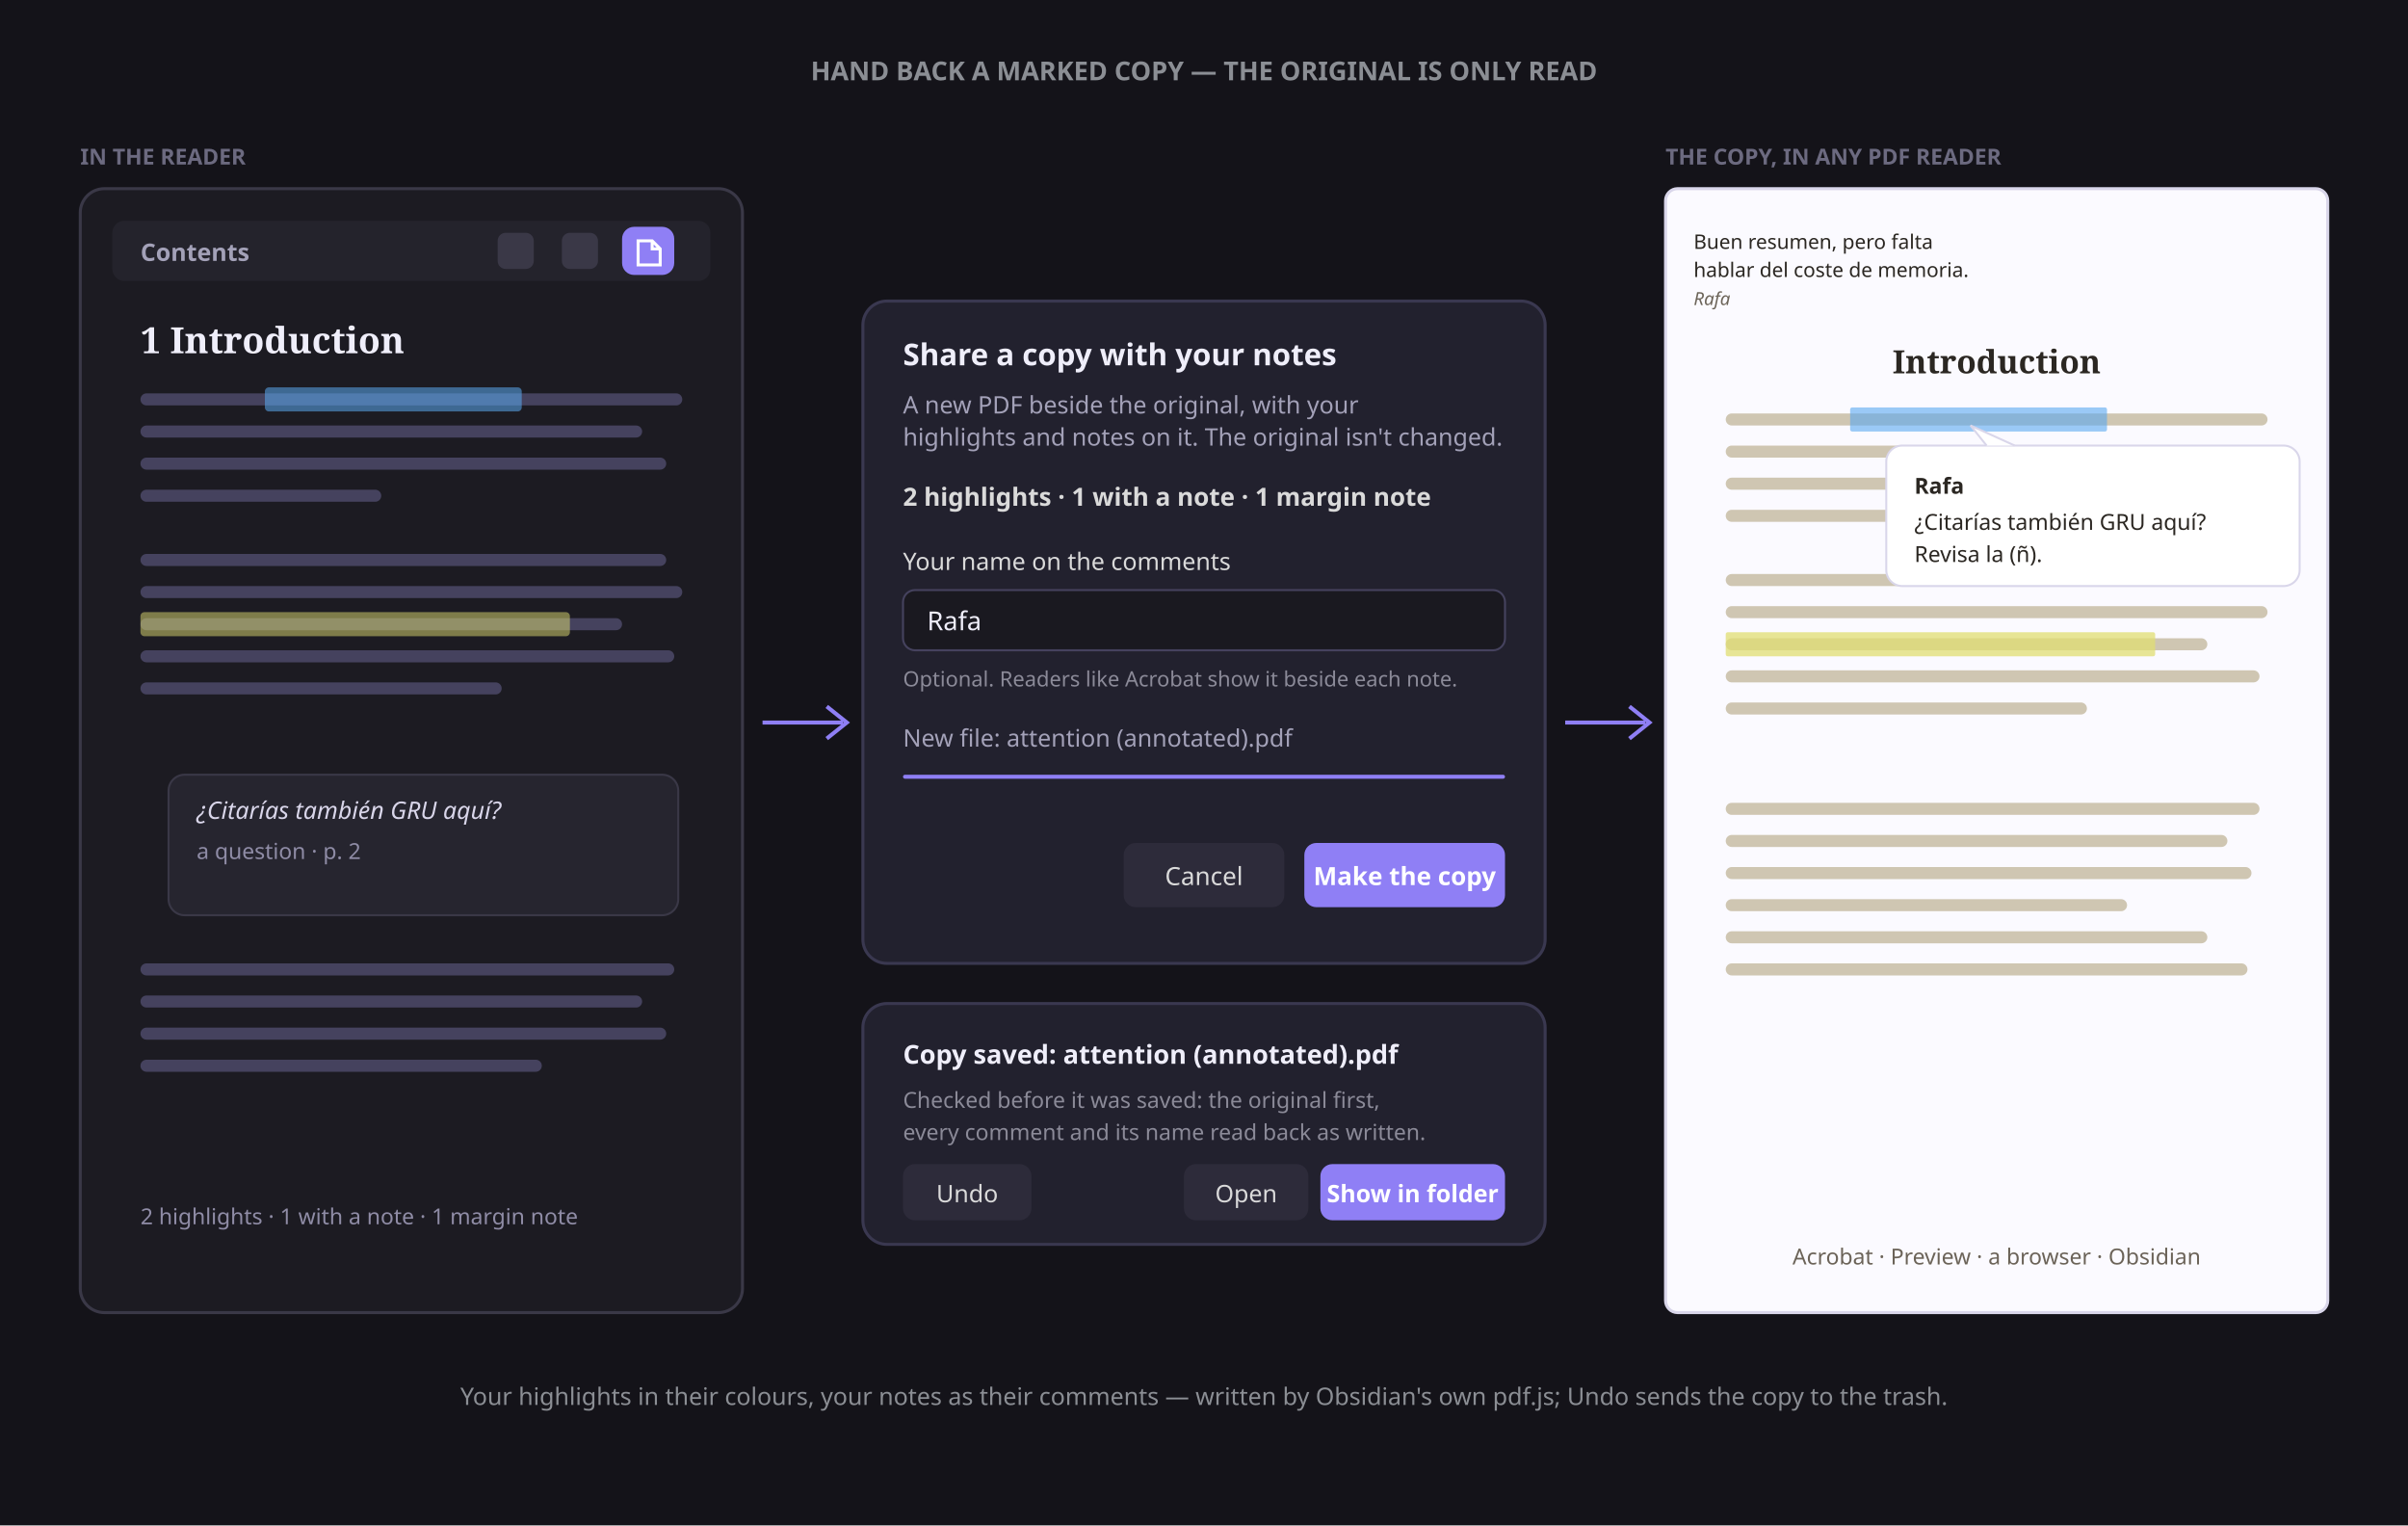
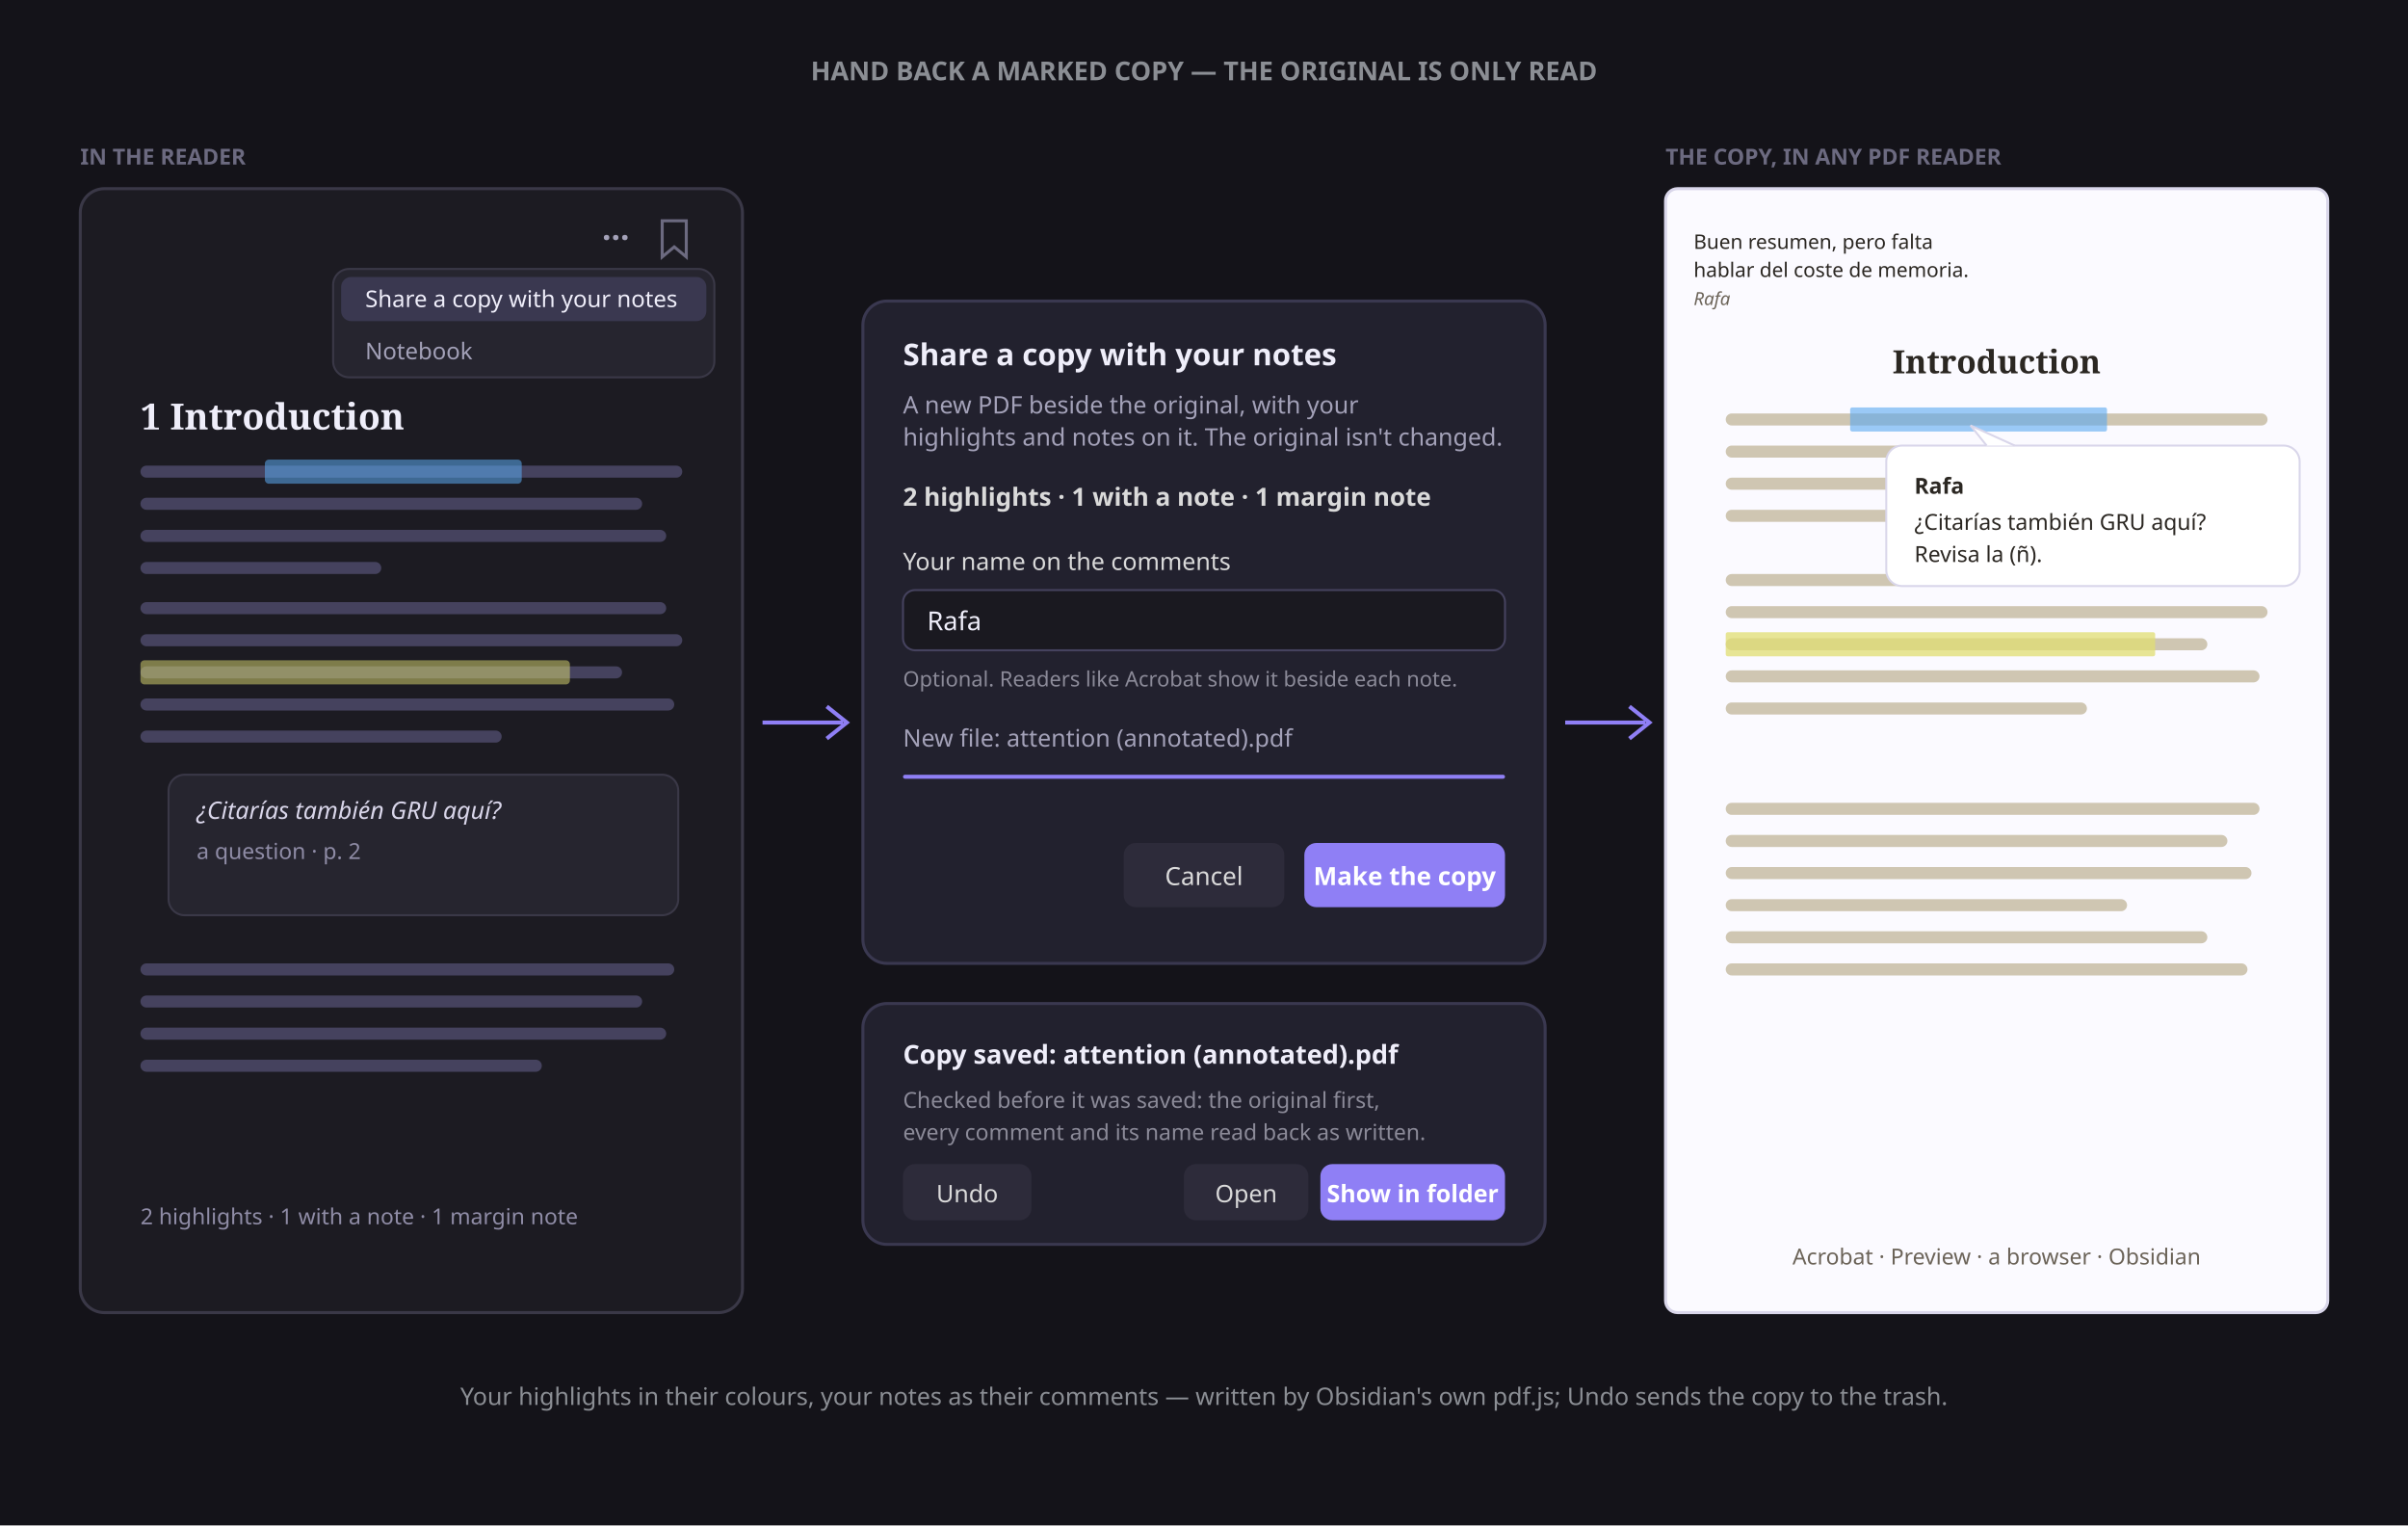
- <svg xmlns="http://www.w3.org/2000/svg" width="1200" height="760" viewBox="0 0 1200 760" role="img" aria-label="Hand back a marked copy. Left: a paper in the Reader with a blue and a yellow highlight, a question in the margin, and the share door at the head of Contents. Middle: the sheet Share a copy with your notes, saying 2 highlights, 1 with a note, 1 margin note, the name Rafa on the comments and the new file attention (annotated).pdf, with Make the copy; below it, Copy saved, checked before it was saved, with Undo, Open and Show in folder. Right: the copy open in another PDF reader, the same highlights, the question shown as the highlight's comment signed Rafa, and the margin note on the first page.">
+ <svg xmlns="http://www.w3.org/2000/svg" width="1200" height="760" viewBox="0 0 1200 760" role="img" aria-label="Hand back a marked copy. Left: a paper in the Reader with a blue and a yellow highlight, a question in the margin, and the quiet ⋯ beside the bookmark, open on Share a copy with your notes. Middle: the sheet Share a copy with your notes, saying 2 highlights, 1 with a note, 1 margin note, the name Rafa on the comments and the new file attention (annotated).pdf, with Make the copy; below it, Copy saved, checked before it was saved, with Undo, Open and Show in folder. Right: the copy open in another PDF reader, the same highlights, the question shown as the highlight's comment signed Rafa, and the margin note on the first page.">
  <rect x="0" y="0" width="1200" height="760" fill="#141319" />
  <text x="600" y="40" fill="#8b8e94" font-family="sans-serif" font-size="13" font-weight="600" text-anchor="middle">HAND BACK A MARKED COPY — THE ORIGINAL IS ONLY READ</text>
  <text x="40" y="82" fill="#6c6a80" font-family="sans-serif" font-size="11" font-weight="600" text-anchor="start">IN THE READER</text>
  <rect x="40" y="94" width="330" height="560" fill="#1c1b22" rx="12" stroke="#3a3847" stroke-width="1.5" />
-   <rect x="56" y="110" width="298" height="30" fill="#24232c" rx="6" />
-   <text x="70" y="130" fill="#a3a1b8" font-family="sans-serif" font-size="12" font-weight="600" text-anchor="start">Contents</text>
-   <rect x="248" y="116" width="18" height="18" fill="#3a3847" rx="4" />
-   <rect x="280" y="116" width="18" height="18" fill="#3a3847" rx="4" />
-   <rect x="310" y="113" width="26" height="24" fill="#8f7ff5" rx="6" />
-   <path d="M318 120 h7 l4 4 v8 h-11 z M325 120 v4 h4" fill="none" stroke="#fff" stroke-width="1.5" />
-   <text x="70" y="176" fill="#efeefa" font-family="Georgia, serif" font-size="18" font-weight="700" text-anchor="start">1  Introduction</text>
-   <rect x="70" y="196" width="270" height="6" fill="#45425e" rx="3" />
-   <rect x="70" y="212" width="250" height="6" fill="#45425e" rx="3" />
-   <rect x="70" y="228" width="262" height="6" fill="#45425e" rx="3" />
-   <rect x="70" y="244" width="120" height="6" fill="#45425e" rx="3" />
-   <rect x="132" y="193" width="128" height="12" fill="#5aa9f0" rx="2" opacity="0.55" />
+   <text x="300" y="124" fill="#a3a1b8" font-family="sans-serif" font-size="16" font-weight="700" text-anchor="start">···</text>
+   <path d="M330 110 h12 v18 l-6 -5 l-6 5 z" fill="none" stroke="#6c6a80" stroke-width="1.5" />
+   <rect x="166" y="134" width="190" height="54" fill="#26252f" rx="8" stroke="#3a3847" />
+   <rect x="170" y="138" width="182" height="22" fill="#3a3850" rx="5" />
+   <text x="182" y="153" fill="#efeefa" font-family="sans-serif" font-size="11.5" font-weight="400" text-anchor="start">Share a copy with your notes</text>
+   <text x="182" y="179" fill="#a3a1b8" font-family="sans-serif" font-size="11.5" font-weight="400" text-anchor="start">Notebook</text>
+   <text x="70" y="214" fill="#efeefa" font-family="Georgia, serif" font-size="18" font-weight="700" text-anchor="start">1  Introduction</text>
+   <rect x="70" y="232" width="270" height="6" fill="#45425e" rx="3" />
+   <rect x="70" y="248" width="250" height="6" fill="#45425e" rx="3" />
+   <rect x="70" y="264" width="262" height="6" fill="#45425e" rx="3" />
+   <rect x="70" y="280" width="120" height="6" fill="#45425e" rx="3" />
+   <rect x="132" y="229" width="128" height="12" fill="#5aa9f0" rx="2" opacity="0.55" />
  <rect x="84" y="386" width="254" height="70" fill="#26252f" rx="8" stroke="#3a3847" />
  <text x="98" y="408" fill="#d9d6ea" font-family="sans-serif" font-size="12" font-weight="400" text-anchor="start" font-style="italic">¿Citarías también GRU aquí?</text>
  <text x="98" y="428" fill="#8f8ca6" font-family="sans-serif" font-size="11" font-weight="400" text-anchor="start">a question · p. 2</text>
-   <rect x="70" y="276" width="262" height="6" fill="#45425e" rx="3" />
-   <rect x="70" y="292" width="270" height="6" fill="#45425e" rx="3" />
-   <rect x="70" y="308" width="240" height="6" fill="#45425e" rx="3" />
-   <rect x="70" y="324" width="266" height="6" fill="#45425e" rx="3" />
-   <rect x="70" y="340" width="180" height="6" fill="#45425e" rx="3" />
-   <rect x="70" y="305" width="214" height="12" fill="#e0de71" rx="2" opacity="0.5" />
+   <rect x="70" y="300" width="262" height="6" fill="#45425e" rx="3" />
+   <rect x="70" y="316" width="270" height="6" fill="#45425e" rx="3" />
+   <rect x="70" y="332" width="240" height="6" fill="#45425e" rx="3" />
+   <rect x="70" y="348" width="266" height="6" fill="#45425e" rx="3" />
+   <rect x="70" y="364" width="180" height="6" fill="#45425e" rx="3" />
+   <rect x="70" y="329" width="214" height="12" fill="#e0de71" rx="2" opacity="0.5" />
  <rect x="70" y="480" width="266" height="6" fill="#45425e" rx="3" />
  <rect x="70" y="496" width="250" height="6" fill="#45425e" rx="3" />
  <rect x="70" y="512" width="262" height="6" fill="#45425e" rx="3" />
  <rect x="70" y="528" width="200" height="6" fill="#45425e" rx="3" />
  <text x="70" y="610" fill="#8f8ca6" font-family="sans-serif" font-size="11" font-weight="400" text-anchor="start">2 highlights · 1 with a note · 1 margin note</text>
  <path d="M380 360 L420 360" stroke="#8f7ff5" stroke-width="2" />
  <path d="M412 352 L422 360 L412 368" fill="none" stroke="#8f7ff5" stroke-width="2" />
  <rect x="430" y="150" width="340" height="330" fill="#22212e" rx="12" stroke="#3a3850" stroke-width="1.5" />
  <text x="450" y="182" fill="#efeefa" font-family="sans-serif" font-size="15" font-weight="600" text-anchor="start">Share a copy with your notes</text>
  <text x="450" y="206" fill="#a3a1b8" font-family="sans-serif" font-size="12" font-weight="400" text-anchor="start">A new PDF beside the original, with your</text>
  <text x="450" y="222" fill="#a3a1b8" font-family="sans-serif" font-size="12" font-weight="400" text-anchor="start">highlights and notes on it. The original isn't changed.</text>
  <text x="450" y="252" fill="#dadada" font-family="sans-serif" font-size="12.5" font-weight="600" text-anchor="start">2 highlights · 1 with a note · 1 margin note</text>
  <text x="450" y="284" fill="#dadada" font-family="sans-serif" font-size="12" font-weight="400" text-anchor="start">Your name on the comments</text>
  <rect x="450" y="294" width="300" height="30" fill="#1a1920" rx="6" stroke="#45425e" />
  <text x="462" y="314" fill="#efeefa" font-family="sans-serif" font-size="13" font-weight="400" text-anchor="start">Rafa</text>
  <text x="450" y="342" fill="#8b8a98" font-family="sans-serif" font-size="10.5" font-weight="400" text-anchor="start">Optional. Readers like Acrobat show it beside each note.</text>
  <text x="450" y="372" fill="#a3a1b8" font-family="sans-serif" font-size="12" font-weight="400" text-anchor="start">New file: attention (annotated).pdf</text>
  <rect x="450" y="386" width="300" height="2" fill="#8f7ff5" rx="1" />
  <rect x="560" y="420" width="80" height="32" fill="#2d2b3a" rx="6" />
  <text x="600" y="441" fill="#dadada" font-family="sans-serif" font-size="12.5" font-weight="400" text-anchor="middle">Cancel</text>
  <rect x="650" y="420" width="100" height="32" fill="#8f7ff5" rx="6" />
  <text x="700" y="441" fill="#fff" font-family="sans-serif" font-size="12.5" font-weight="600" text-anchor="middle">Make the copy</text>
  <rect x="430" y="500" width="340" height="120" fill="#22212e" rx="12" stroke="#3a3850" stroke-width="1.5" />
  <text x="450" y="530" fill="#efeefa" font-family="sans-serif" font-size="13" font-weight="600" text-anchor="start">Copy saved: attention (annotated).pdf</text>
  <text x="450" y="552" fill="#8b8a98" font-family="sans-serif" font-size="11" font-weight="400" text-anchor="start">Checked before it was saved: the original first,</text>
  <text x="450" y="568" fill="#8b8a98" font-family="sans-serif" font-size="11" font-weight="400" text-anchor="start">every comment and its name read back as written.</text>
  <rect x="450" y="580" width="64" height="28" fill="#2d2b3a" rx="6" />
  <text x="482" y="599" fill="#dadada" font-family="sans-serif" font-size="12" font-weight="400" text-anchor="middle">Undo</text>
  <rect x="590" y="580" width="62" height="28" fill="#2d2b3a" rx="6" />
  <text x="621" y="599" fill="#dadada" font-family="sans-serif" font-size="12" font-weight="400" text-anchor="middle">Open</text>
  <rect x="658" y="580" width="92" height="28" fill="#8f7ff5" rx="6" />
  <text x="704" y="599" fill="#fff" font-family="sans-serif" font-size="12" font-weight="600" text-anchor="middle">Show in folder</text>
  <path d="M780 360 L820 360" stroke="#8f7ff5" stroke-width="2" />
  <path d="M812 352 L822 360 L812 368" fill="none" stroke="#8f7ff5" stroke-width="2" />
  <text x="830" y="82" fill="#6c6a80" font-family="sans-serif" font-size="11" font-weight="600" text-anchor="start">THE COPY, IN ANY PDF READER</text>
  <rect x="830" y="94" width="330" height="560" fill="#fbfaff" rx="6" stroke="#d9d6ea" stroke-width="1.5" />
  <text x="844" y="124" fill="#2b2722" font-family="sans-serif" font-size="10" font-weight="400" text-anchor="start">Buen resumen, pero falta</text>
  <text x="844" y="138" fill="#2b2722" font-family="sans-serif" font-size="10" font-weight="400" text-anchor="start">hablar del coste de memoria.</text>
  <text x="844" y="152" fill="#6b6358" font-family="sans-serif" font-size="9" font-weight="400" text-anchor="start" font-style="italic">Rafa</text>
  <text x="995" y="186" fill="#2b2722" font-family="Georgia, serif" font-size="16" font-weight="700" text-anchor="middle">Introduction</text>
  <rect x="860" y="206" width="270" height="6" fill="#cfc6b2" rx="3" />
  <rect x="860" y="222" width="250" height="6" fill="#cfc6b2" rx="3" />
  <rect x="860" y="238" width="262" height="6" fill="#cfc6b2" rx="3" />
  <rect x="860" y="254" width="120" height="6" fill="#cfc6b2" rx="3" />
  <rect x="922" y="203" width="128" height="12" fill="#5aa9f0" rx="1" opacity="0.6" />
  <rect x="860" y="286" width="262" height="6" fill="#cfc6b2" rx="3" />
  <rect x="860" y="302" width="270" height="6" fill="#cfc6b2" rx="3" />
  <rect x="860" y="318" width="240" height="6" fill="#cfc6b2" rx="3" />
  <rect x="860" y="334" width="266" height="6" fill="#cfc6b2" rx="3" />
  <rect x="860" y="350" width="180" height="6" fill="#cfc6b2" rx="3" />
  <rect x="860" y="315" width="214" height="12" fill="#e0de71" rx="1" opacity="0.75" />
  <rect x="940" y="222" width="206" height="70" fill="#fff" rx="8" stroke="#d9d6ea" />
  <path d="M990 222 L982 212 L1004 222" fill="#fff" stroke="#d9d6ea" />
  <text x="954" y="246" fill="#2b2722" font-family="sans-serif" font-size="11" font-weight="700" text-anchor="start">Rafa</text>
  <text x="954" y="264" fill="#2b2722" font-family="sans-serif" font-size="11" font-weight="400" text-anchor="start">¿Citarías también GRU aquí?</text>
  <text x="954" y="280" fill="#2b2722" font-family="sans-serif" font-size="11" font-weight="400" text-anchor="start">Revisa la (ñ).</text>
  <rect x="860" y="400" width="266" height="6" fill="#cfc6b2" rx="3" />
  <rect x="860" y="416" width="250" height="6" fill="#cfc6b2" rx="3" />
  <rect x="860" y="432" width="262" height="6" fill="#cfc6b2" rx="3" />
  <rect x="860" y="448" width="200" height="6" fill="#cfc6b2" rx="3" />
  <rect x="860" y="464" width="240" height="6" fill="#cfc6b2" rx="3" />
  <rect x="860" y="480" width="260" height="6" fill="#cfc6b2" rx="3" />
  <text x="995" y="630" fill="#6b6358" font-family="sans-serif" font-size="11" font-weight="400" text-anchor="middle">Acrobat · Preview · a browser · Obsidian</text>
  <text x="600" y="700" fill="#8b8e94" font-family="sans-serif" font-size="12" font-weight="400" text-anchor="middle">Your highlights in their colours, your notes as their comments — written by Obsidian's own pdf.js; Undo sends the copy to the trash.</text>
</svg>
